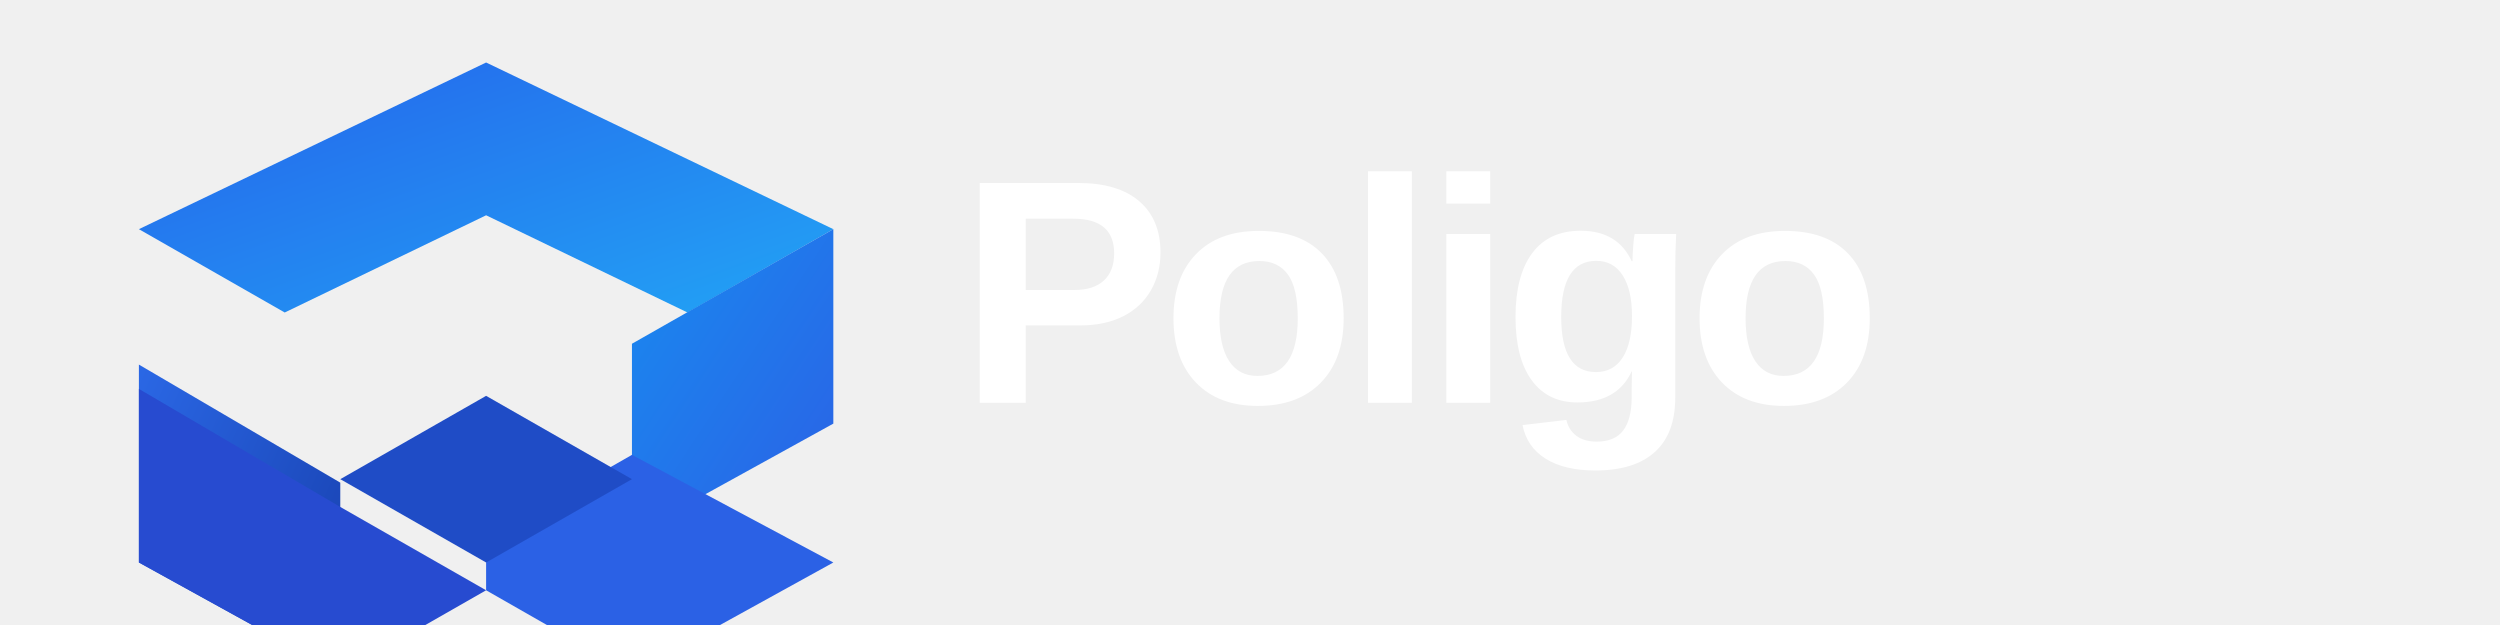
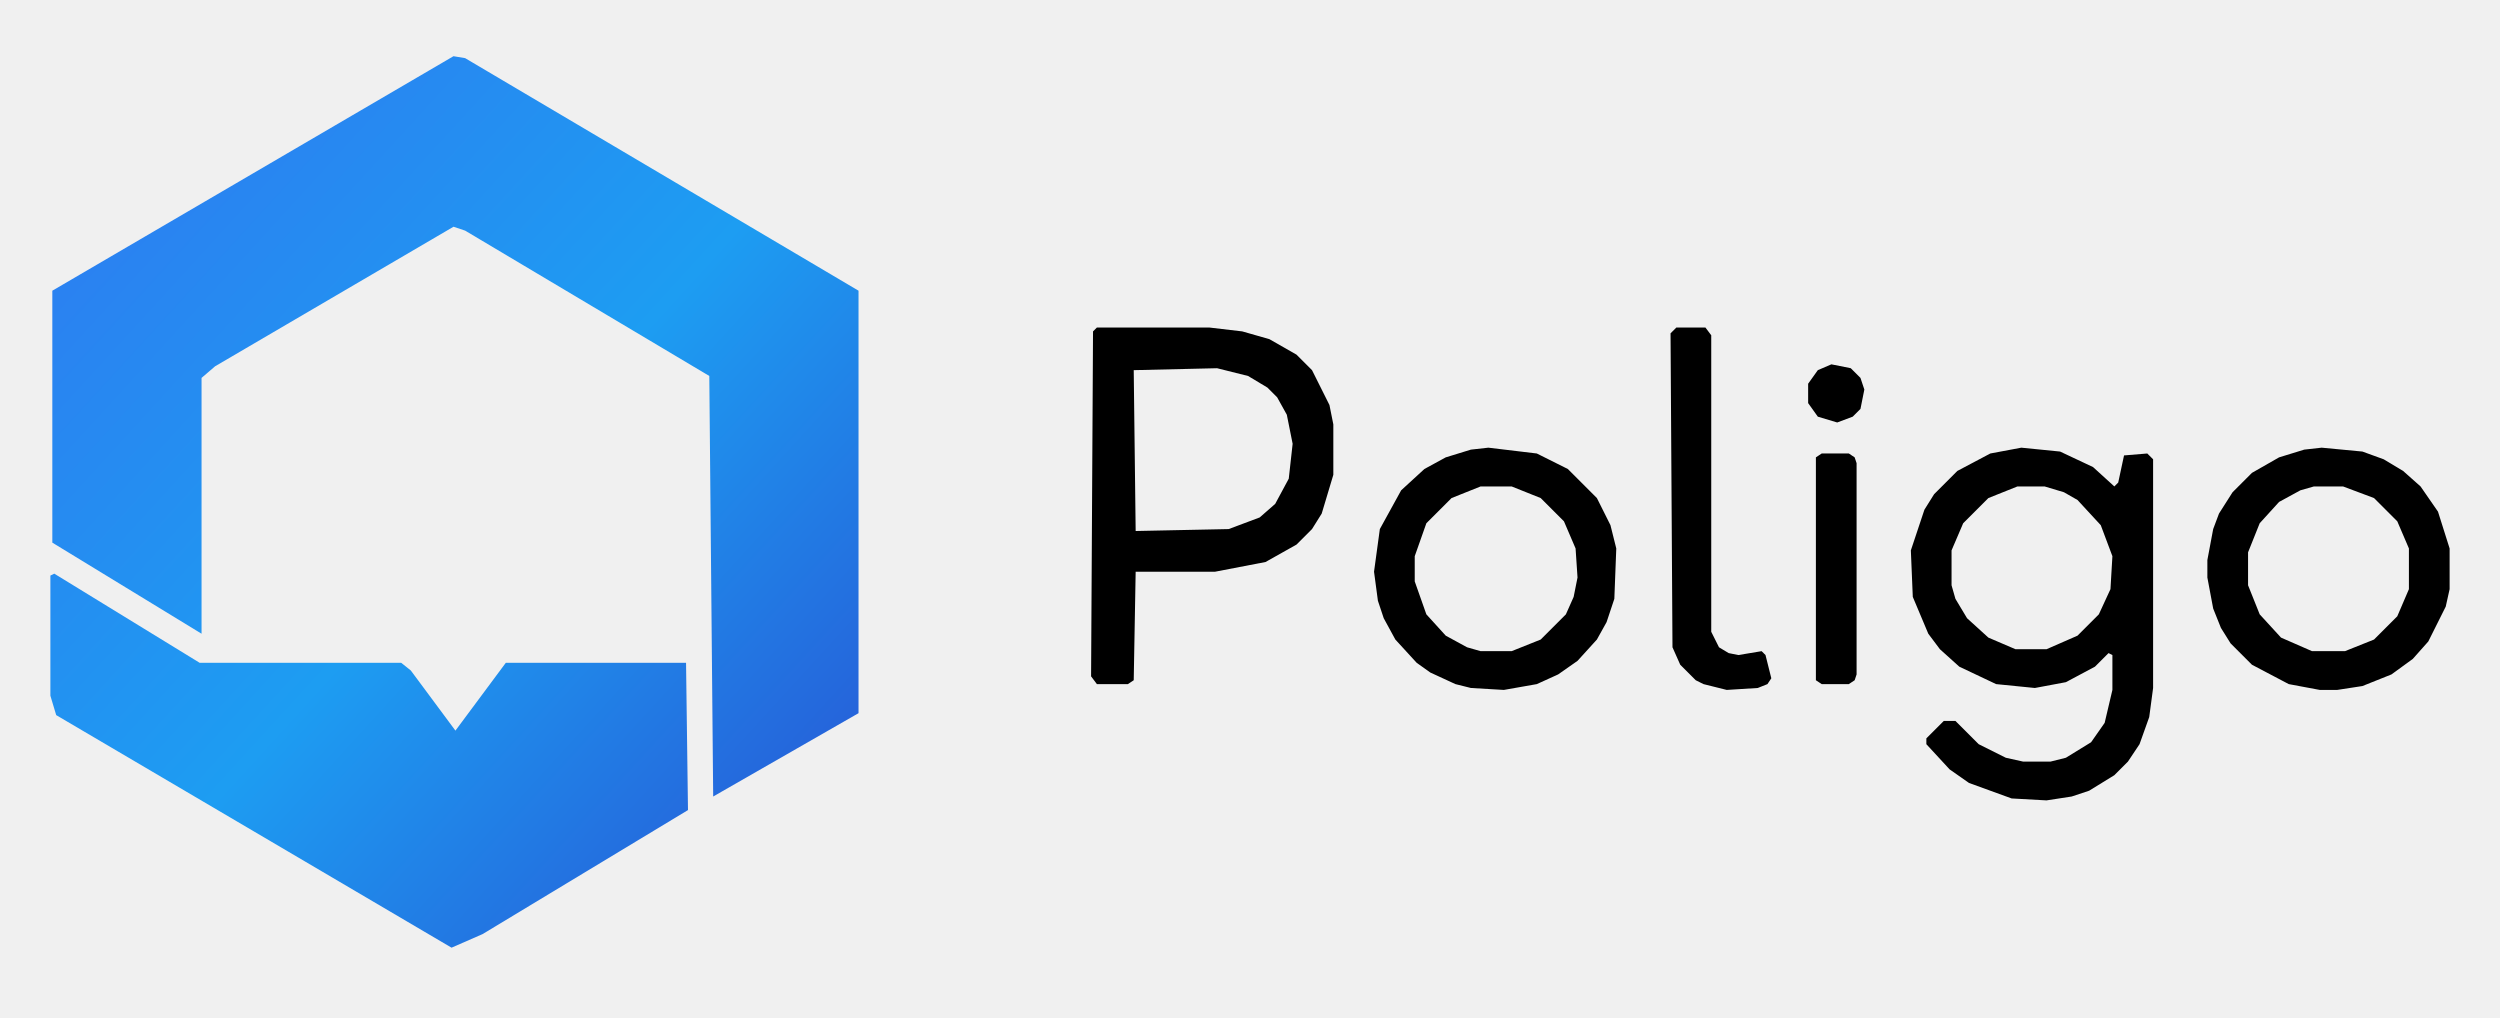
- <svg xmlns="http://www.w3.org/2000/svg" viewBox="0 0 720 180" role="img" aria-labelledby="title desc">
+ <svg xmlns="http://www.w3.org/2000/svg" viewBox="0 0 1290 525" preserveAspectRatio="xMidYMid meet">
  <defs>
-     <linearGradient id="top" x1="0" y1="0" x2="1" y2="1">
-       <stop offset="0" stop-color="#2563EB" />
-       <stop offset="1" stop-color="#22A4F5" />
-     </linearGradient>
-     <linearGradient id="left" x1="0" y1="0" x2="1" y2="1">
-       <stop offset="0" stop-color="#2E6FEF" />
-       <stop offset="1" stop-color="#173FAE" />
-     </linearGradient>
-     <linearGradient id="right" x1="0" y1="0" x2="1" y2="1">
-       <stop offset="0" stop-color="#198AF0" />
-       <stop offset="1" stop-color="#2B61E5" />
+     <linearGradient id="poligoBlue" x1="0" y1="0" x2="1" y2="1">
+       <stop offset="0" stop-color="#2f78f0" />
+       <stop offset="0.52" stop-color="#1d9df2" />
+       <stop offset="1" stop-color="#284fd2" />
    </linearGradient>
  </defs>
-   <g transform="translate(18 18)">
-     <path d="M22 48 122 0l100 48-42 24-58-28-58 28Z" fill="url(#top)" />
-     <path d="M22 48v96l58 32v-55l-58-34Z" fill="url(#left)" />
-     <path d="m222 48-58 33v55l58-32Z" fill="url(#right)" />
-     <path d="m22 144 58 32 42-24-42-24-58-34Z" fill="#274BD0" />
-     <path d="m122 152 42 24 58-32-58-31-42 24Z" fill="#2B61E5" />
-     <path d="M80 120 122 96l42 24-42 24Z" fill="#1F4CC6" />
-   </g>
-   <text x="276" y="116" fill="#FFFFFF" font-family="Arial, Helvetica, sans-serif" font-size="92" font-weight="600" letter-spacing="-3">Poligo</text>
+   <path d="M 26 297 26 359 29 369 233 489 249 482 355 418 354 342 261 342 235 377 212 346 207 342 103 342 28 296 Z M 27 150 27 280 104 327 104 195 111 189 234 117 240 119 366 194 368 411 443 368 443 150 240 30 234 29 Z " fill="url(#poligoBlue)" fill-rule="evenodd" />
+   <path d="M 940 234 937 236 937 351 940 353 954 353 957 351 958 348 958 239 957 236 954 234 Z M 1198 231 1189 232 1176 236 1162 244 1152 254 1145 265 1142 273 1139 289 1139 298 1142 314 1146 324 1151 332 1162 343 1181 353 1197 356 1206 356 1219 354 1234 348 1245 340 1253 331 1262 313 1264 304 1264 283 1258 264 1249 251 1240 243 1230 237 1219 233 Z M 1187 253 1176 259 1166 270 1160 285 1160 302 1166 317 1177 329 1193 336 1210 336 1225 330 1237 318 1243 304 1243 283 1237 269 1225 257 1209 251 1194 251 Z M 1108 234 1096 235 1093 249 1091 251 1080 241 1063 233 1043 231 1027 234 1010 243 998 255 993 263 986 284 987 308 995 327 1001 335 1011 344 1030 353 1050 355 1066 352 1081 344 1088 337 1090 338 1090 356 1086 373 1079 383 1066 391 1058 393 1044 393 1035 391 1021 384 1009 372 1003 372 994 381 994 384 1006 397 1016 404 1038 412 1056 413 1069 411 1078 408 1091 400 1098 393 1104 384 1109 370 1111 355 1111 237 Z M 1026 257 1013 270 1007 284 1007 302 1009 309 1015 319 1026 329 1040 335 1056 335 1072 328 1083 317 1089 304 1090 287 1084 271 1072 258 1065 254 1055 251 1041 251 Z M 768 231 759 232 746 236 735 242 723 253 712 273 709 295 711 310 714 319 720 330 731 342 738 347 751 353 759 355 776 356 793 353 804 348 814 341 824 330 829 321 833 309 834 283 831 271 824 257 809 242 793 234 Z M 749 257 736 270 730 287 730 300 736 317 746 328 757 334 764 336 780 336 795 330 808 317 812 308 814 298 813 283 807 269 795 257 780 251 764 251 Z M 945 188 938 191 933 198 933 208 938 215 948 218 956 215 960 211 962 201 960 195 955 190 Z M 865 169 862 172 863 334 867 343 875 351 879 353 891 356 907 355 912 353 914 350 911 338 909 336 897 338 892 337 887 334 883 326 883 173 880 169 Z M 655 175 641 171 624 169 566 169 564 171 563 349 566 353 582 353 585 351 586 295 627 295 653 290 669 281 677 273 682 265 688 245 688 219 686 209 677 191 669 183 Z M 586 274 634 273 650 267 658 260 665 247 667 229 664 214 659 205 654 200 644 194 628 190 585 191 Z " fill="#000" fill-rule="evenodd" />
</svg>
